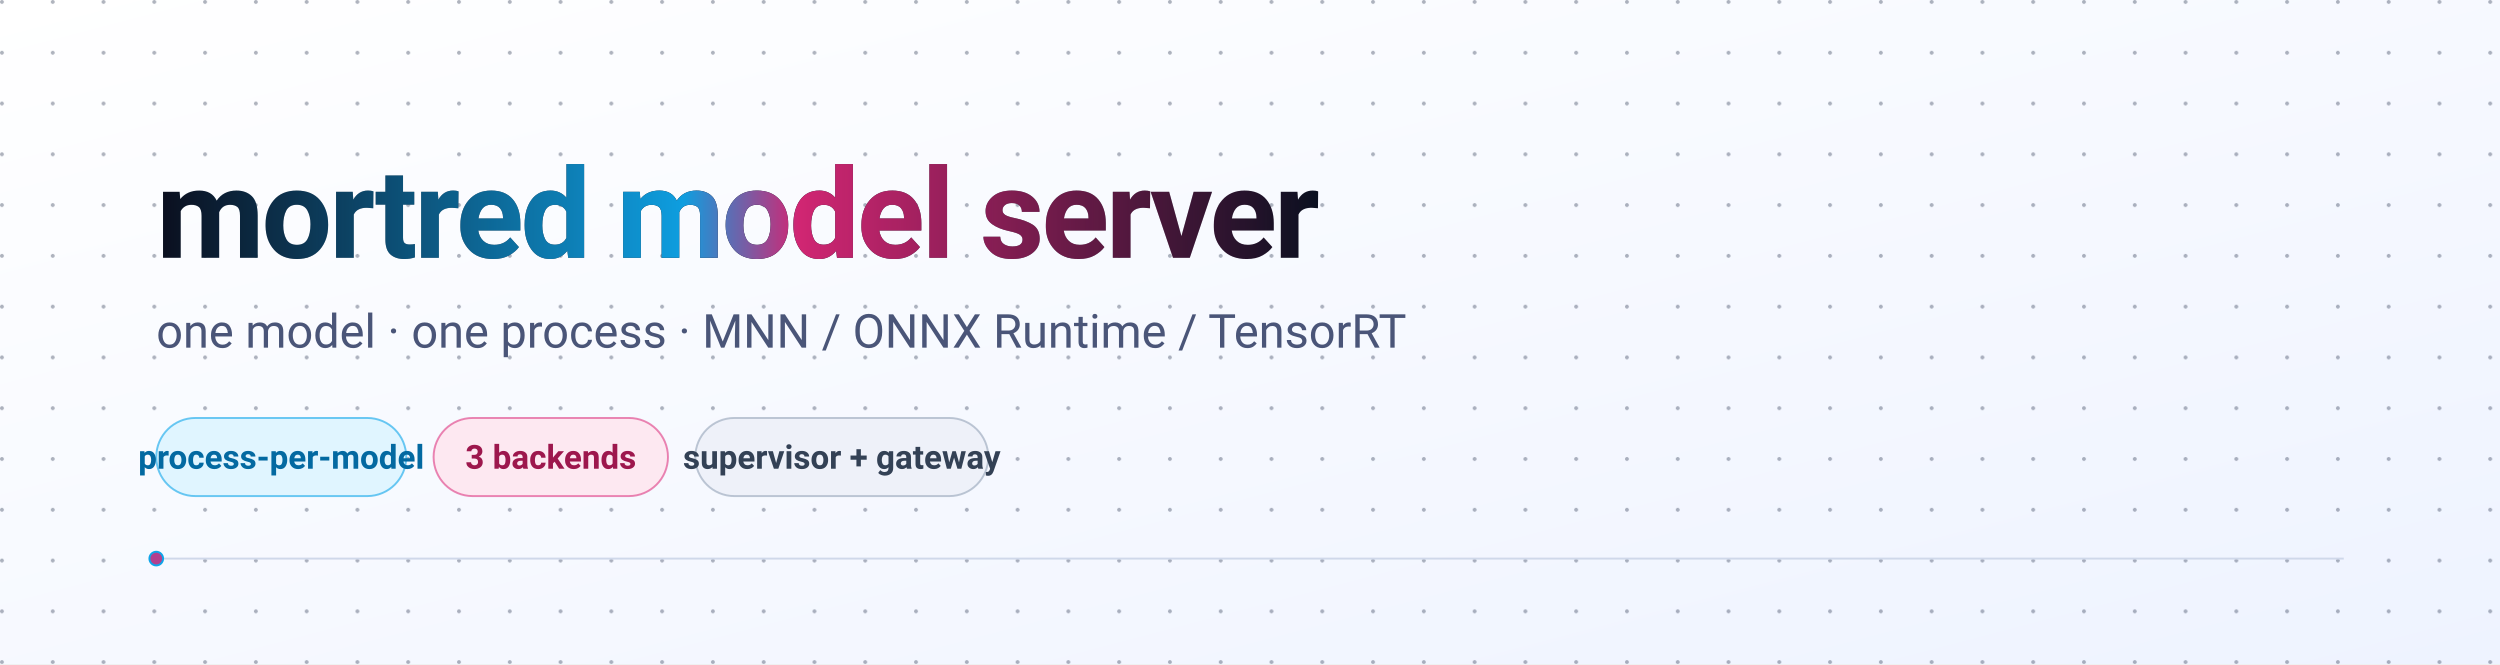
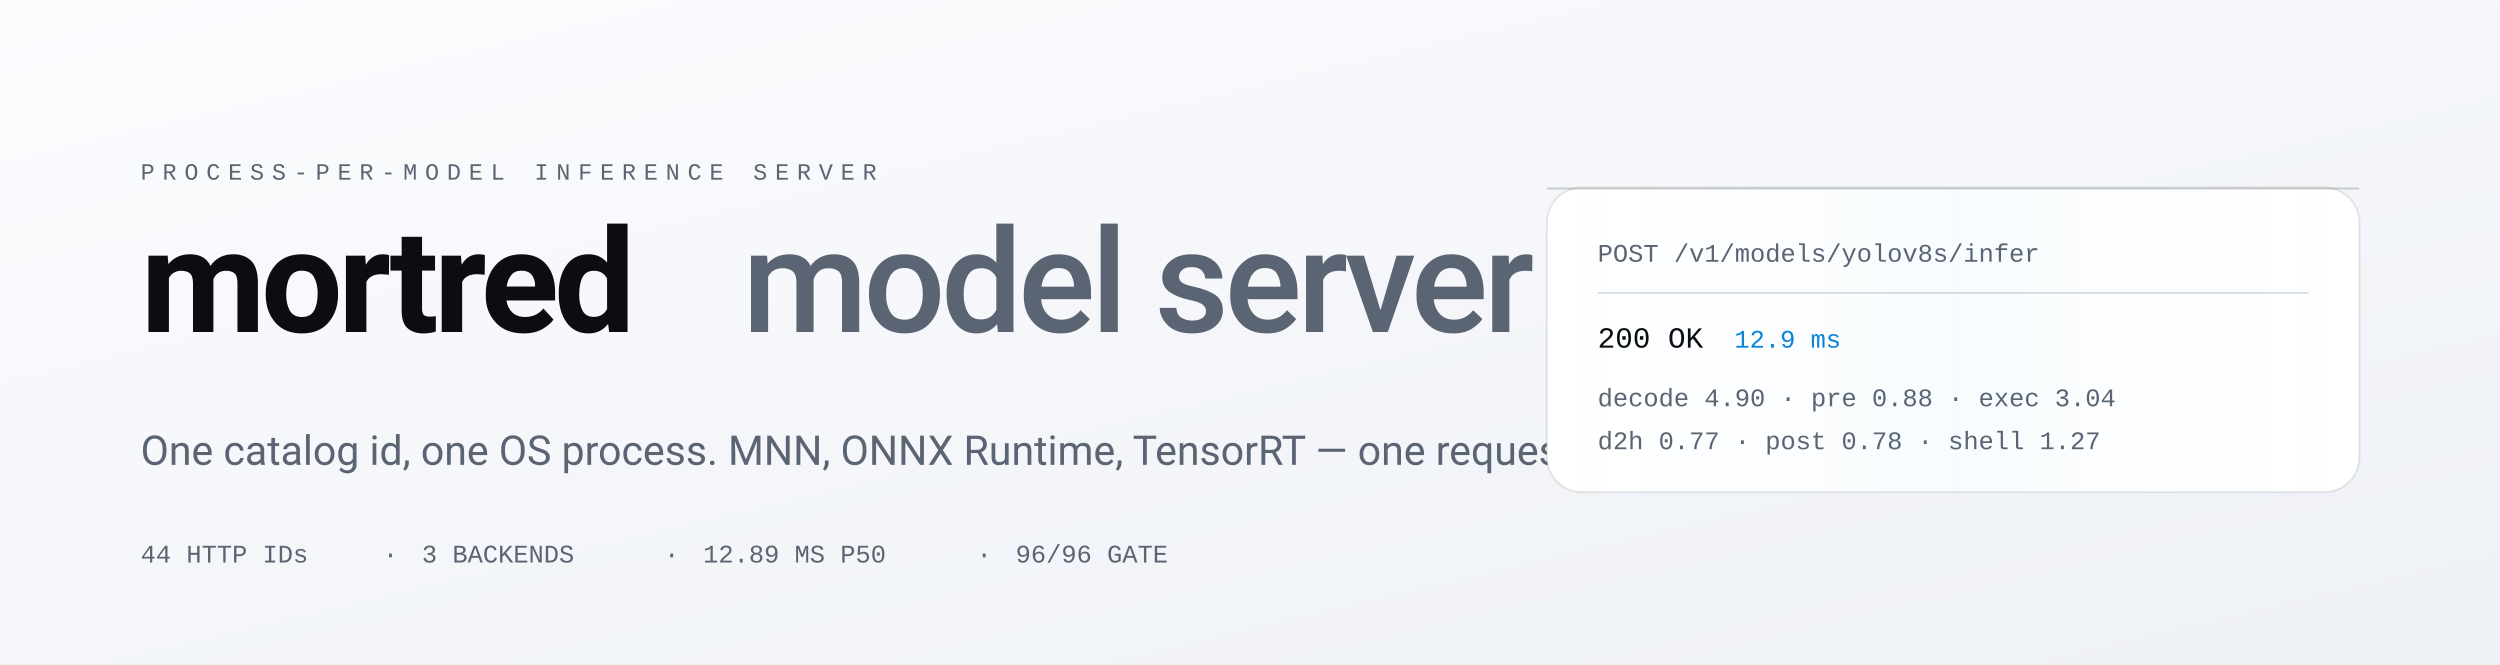
- <svg xmlns="http://www.w3.org/2000/svg" viewBox="0 0 1280 340" width="1280" height="340" role="img" aria-label="mortred model server">
+ <svg xmlns="http://www.w3.org/2000/svg" viewBox="0 0 1280 340" width="1280" height="340" role="img">
  <defs>
-     <linearGradient id="bg" x1="0" y1="0" x2="1" y2="1">
-       <stop offset="0%" stop-color="#ffffff" />
-       <stop offset="100%" stop-color="#eef3ff" />
+     <linearGradient id="bg" x1="0" y1="0" x2="0.9" y2="1">
+       <stop offset="0%" stop-color="#fbfcfe" />
+       <stop offset="100%" stop-color="#eef1f6" />
    </linearGradient>
    <linearGradient id="sheen" x1="0" y1="0" x2="1" y2="0">
-       <stop offset="0%" stop-color="#0ea5e9" stop-opacity="0" />
-       <stop offset="45%" stop-color="#0ea5e9" stop-opacity="0.95" />
-       <stop offset="55%" stop-color="#db2777" stop-opacity="0.95" />
-       <stop offset="100%" stop-color="#db2777" stop-opacity="0" />
-       <animate attributeName="x1" values="-0.6;1" dur="5s" repeatCount="indefinite" />
-       <animate attributeName="x2" values="-0.2;1.4" dur="5s" repeatCount="indefinite" />
+       <stop offset="0%" stop-color="#0b84d6" stop-opacity="0" />
+       <stop offset="50%" stop-color="#0b84d6" stop-opacity="0.55" />
+       <stop offset="100%" stop-color="#0b84d6" stop-opacity="0" />
+       <animate attributeName="x1" values="-0.4;1.1" dur="7s" repeatCount="indefinite" />
+       <animate attributeName="x2" values="0;1.5" dur="7s" repeatCount="indefinite" />
    </linearGradient>
-     <pattern id="dots" width="26" height="26" patternUnits="userSpaceOnUse">
-       <circle cx="1" cy="1" r="1" fill="#1b2742" />
-     </pattern>
  </defs>
  <rect width="1280" height="340" fill="url(#bg)" />
-   <rect width="100%" height="100%" fill="url(#dots)" opacity="0.35" />
  <g font-family="ui-sans-serif,-apple-system,'Segoe UI',Roboto,Helvetica,Arial,sans-serif">
-     <text x="80" y="132" fill="#0b1020" font-size="64" font-weight="700" letter-spacing="-1.5">mortred model server</text>
-     <text x="80" y="132" fill="url(#sheen)" font-size="64" font-weight="700" letter-spacing="-1.5">mortred model server</text>
-     <text x="80" y="178" fill="#4a5578" font-size="24">one model · one process · MNN / ONNX Runtime / TensorRT</text>
-     <rect x="80" y="150" width="0" height="3" rx="1.5" fill="url(#sheen)">
-       <animate attributeName="width" values="0;620" dur="1.6s" fill="freeze" />
+     <text x="72" y="92" fill="#5b6472" font-size="12" letter-spacing="4" font-family="ui-monospace,SFMono-Regular,Menlo,Consolas,'Liberation Mono',monospace">PROCESS-PER-MODEL INFERENCE SERVER</text>
+     <text x="72" y="170" fill="#0b0d10" font-size="74" font-weight="700" letter-spacing="-2.4">mortred</text>
+     <text x="380" y="170" fill="#5b6472" font-size="74" font-weight="500" letter-spacing="-2.4">model server</text>
+     <rect x="72" y="196" width="0" height="2" fill="#0b84d6">
+       <animate attributeName="width" values="0;220" dur="1.2s" fill="freeze" />
    </rect>
-     <g font-size="17" font-weight="600">
-       <g>
-         <rect x="80" y="214" width="128" height="40" rx="20" fill="#e0f5ff" stroke="#0ea5e9" stroke-opacity="0.6" />
-         <text x="144" y="240" fill="#0369a1" text-anchor="middle">process-per-model</text>
+     <text x="72" y="238" fill="#5b6472" font-size="21">One catalog id, one OS process. MNN, ONNX Runtime, TensorRT — one request envelope.</text>
+     <g font-family="ui-monospace,SFMono-Regular,Menlo,Consolas,'Liberation Mono',monospace" font-size="13" fill="#5b6472">
+       <text x="72" y="288">44 HTTP IDs</text>
+       <text x="196" y="288">·</text>
+       <text x="216" y="288">3 BACKENDS</text>
+       <text x="340" y="288">·</text>
+       <text x="360" y="288">12.89 MS P50</text>
+       <text x="500" y="288">·</text>
+       <text x="520" y="288">96/96 GATE</text>
+     </g>
+   </g>
+   <g>
+     <g transform="translate(792,96)">
+       <rect x="0" y="0" width="416" height="156" rx="18" fill="#ffffff" fill-opacity="1" stroke="#0b0d10" stroke-opacity="0.10" />
+       <rect x="0" y="0" width="416" height="1" rx="0.5" fill="#0b0d10" fill-opacity="0.18" />
+       <g font-family="ui-monospace,SFMono-Regular,Menlo,Consolas,'Liberation Mono',monospace" font-size="13" fill="#5b6472">
+         <text x="26" y="38">POST /v1/models/yolov8s/infer</text>
+         <line x1="26" y1="54" x2="390" y2="54" stroke="#d9dee7" />
+         <text x="26" y="82" fill="#0b0d10" font-size="15">200 OK</text>
+         <text x="96" y="82" fill="#0b84d6">12.9 ms</text>
+         <text x="26" y="112">decode 4.90 · pre 0.88 · exec 3.04</text>
+         <text x="26" y="134">d2h 0.77 · post 0.78 · shell 1.27</text>
      </g>
-       <g>
-         <rect x="222" y="214" width="120" height="40" rx="20" fill="#fde8f1" stroke="#db2777" stroke-opacity="0.55" />
-         <text x="282" y="240" fill="#9d174d" text-anchor="middle">3 backends</text>
-       </g>
-       <g>
-         <rect x="356" y="214" width="150" height="40" rx="20" fill="#eef1f9" stroke="#94a3b8" stroke-opacity="0.6" />
-         <text x="431" y="240" fill="#334155" text-anchor="middle">supervisor + gateway</text>
-       </g>
-     </g>
-     <g transform="translate(80,286)">
-       <line x1="0" y1="0" x2="1120" y2="0" stroke="#cfd8ea" />
-       <circle r="4" cy="0" fill="#0ea5e9">
-         <animate attributeName="cx" values="0;1120" dur="6s" repeatCount="indefinite" />
-       </circle>
-       <circle r="3" cy="0" fill="#db2777" opacity="0.8">
-         <animate attributeName="cx" values="1120;0" dur="6s" repeatCount="indefinite" />
-       </circle>
+       <rect x="0" y="0" width="416" height="156" rx="18" fill="url(#sheen)" opacity="0.05" />
+       <animateTransform attributeName="transform" type="translate" values="792,96;792,90;792,96" dur="6s" repeatCount="indefinite" />
    </g>
  </g>
</svg>
